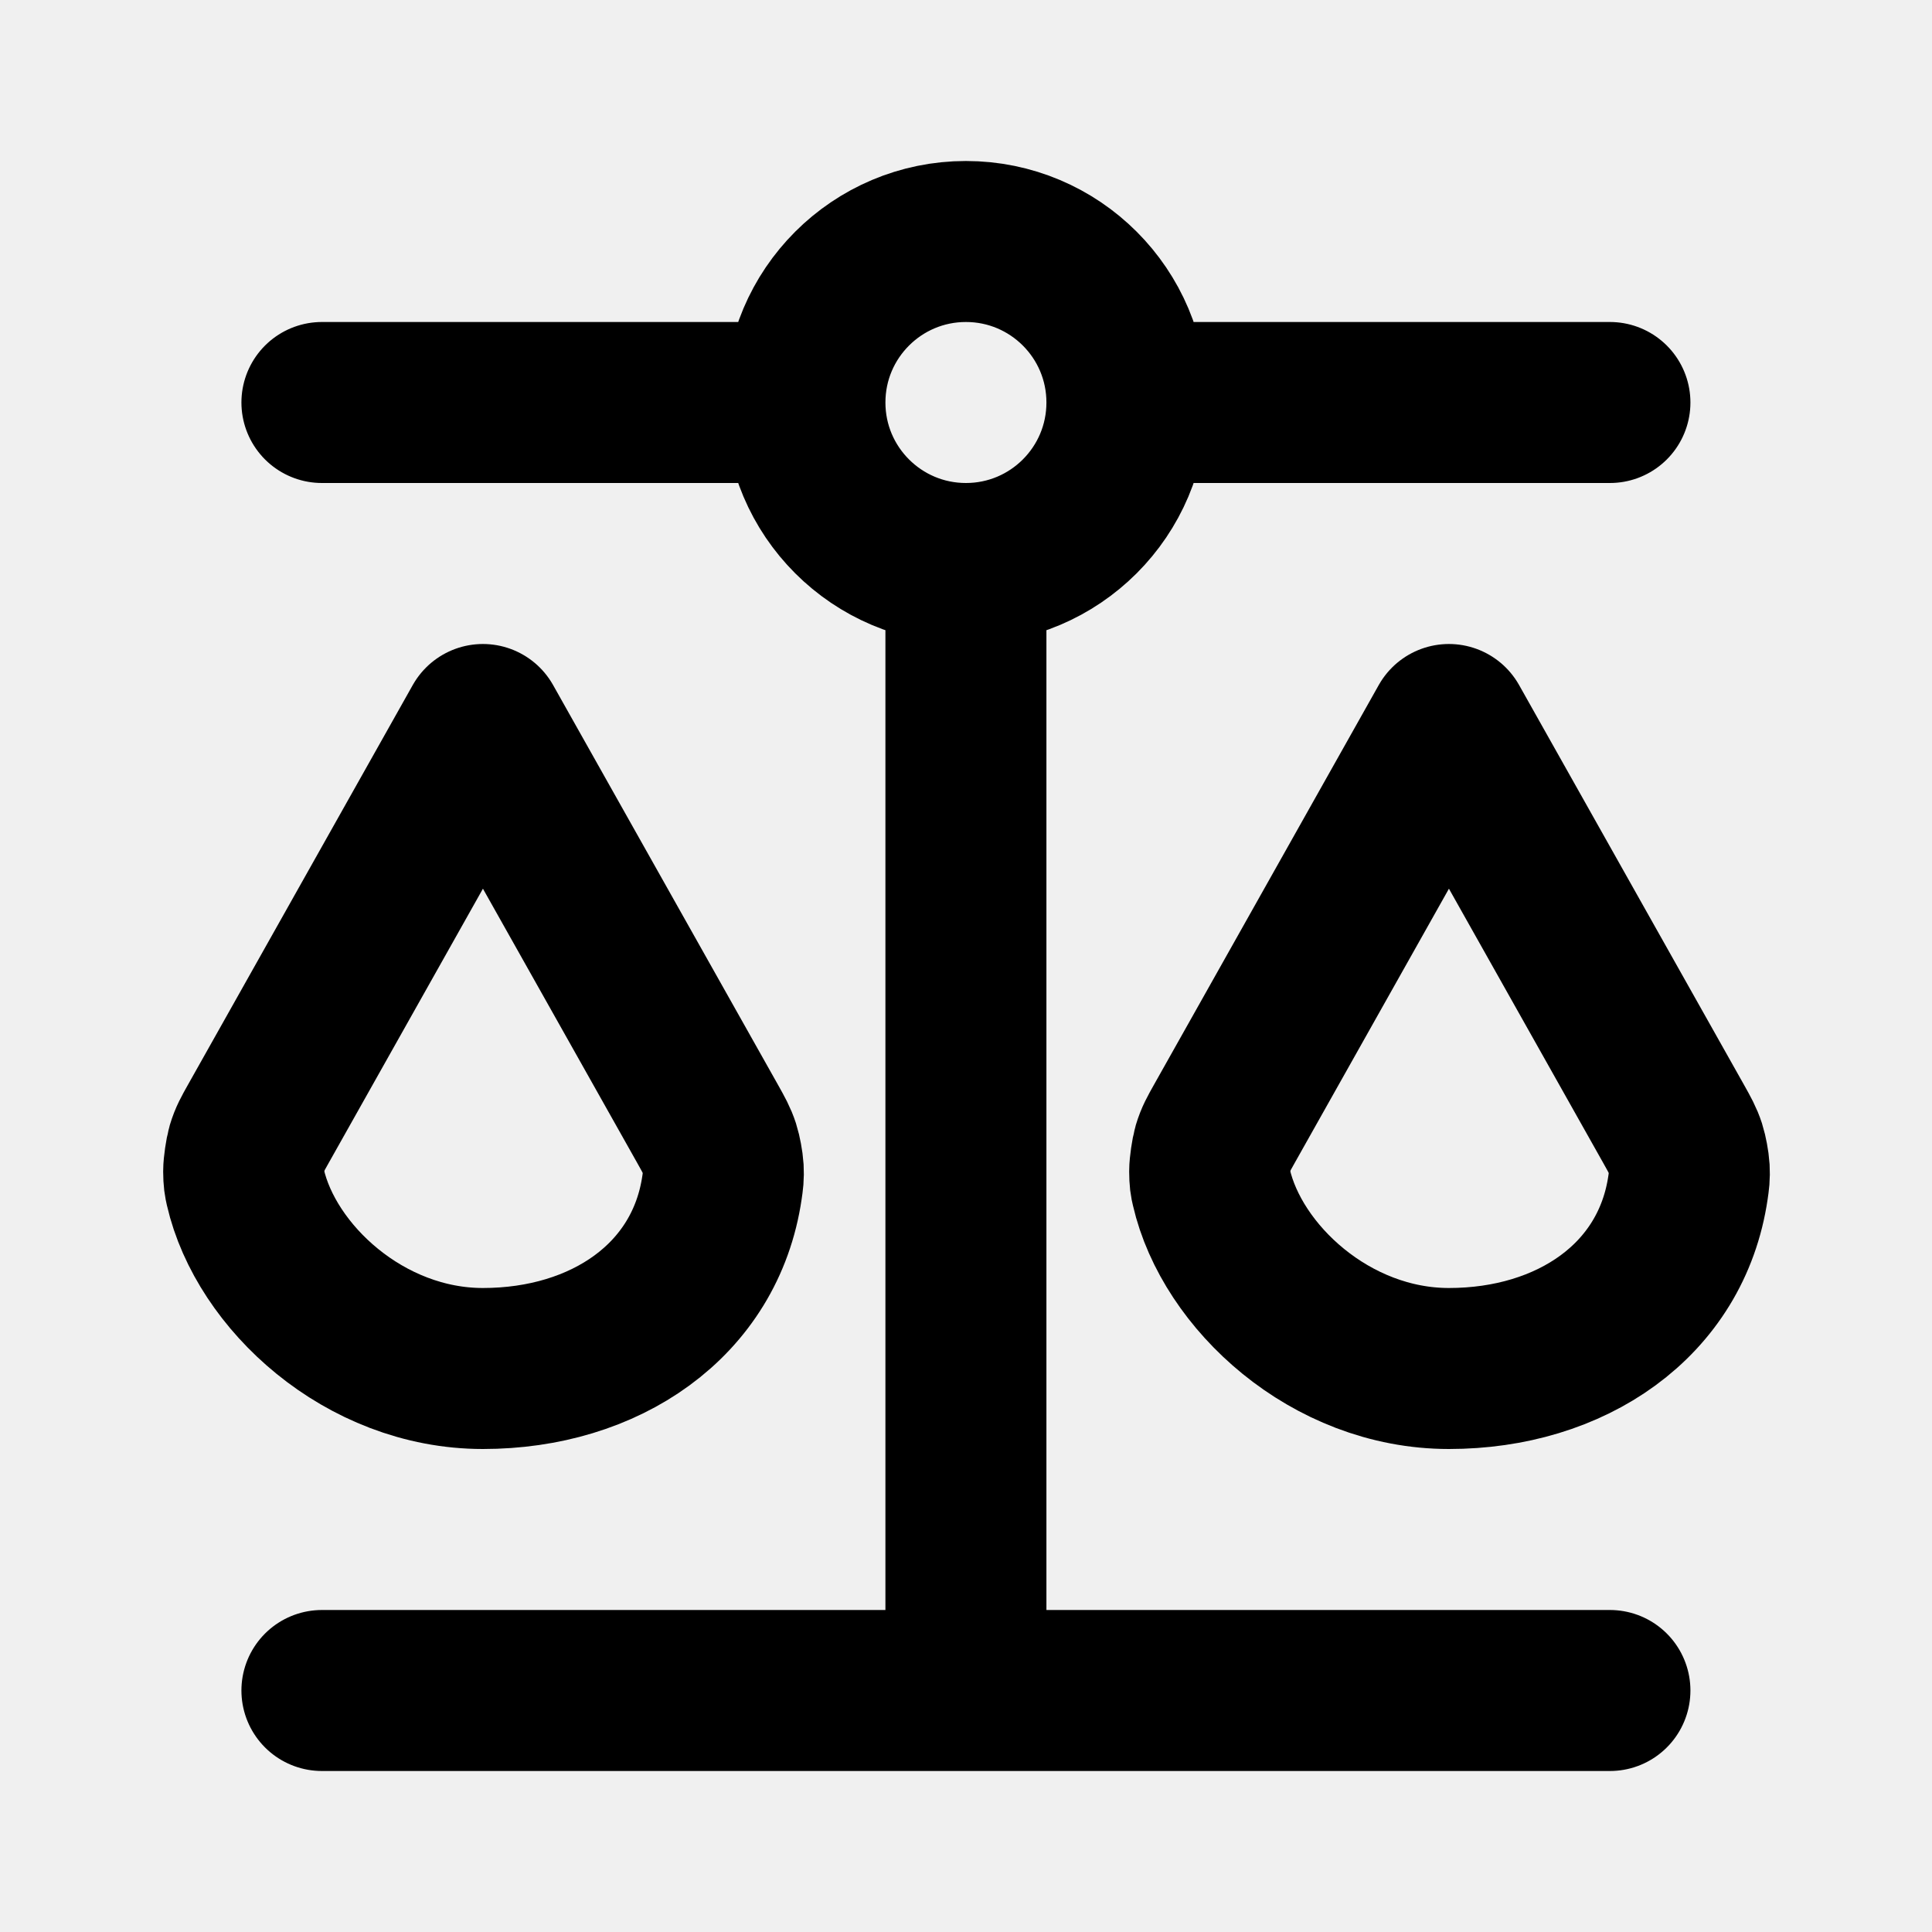
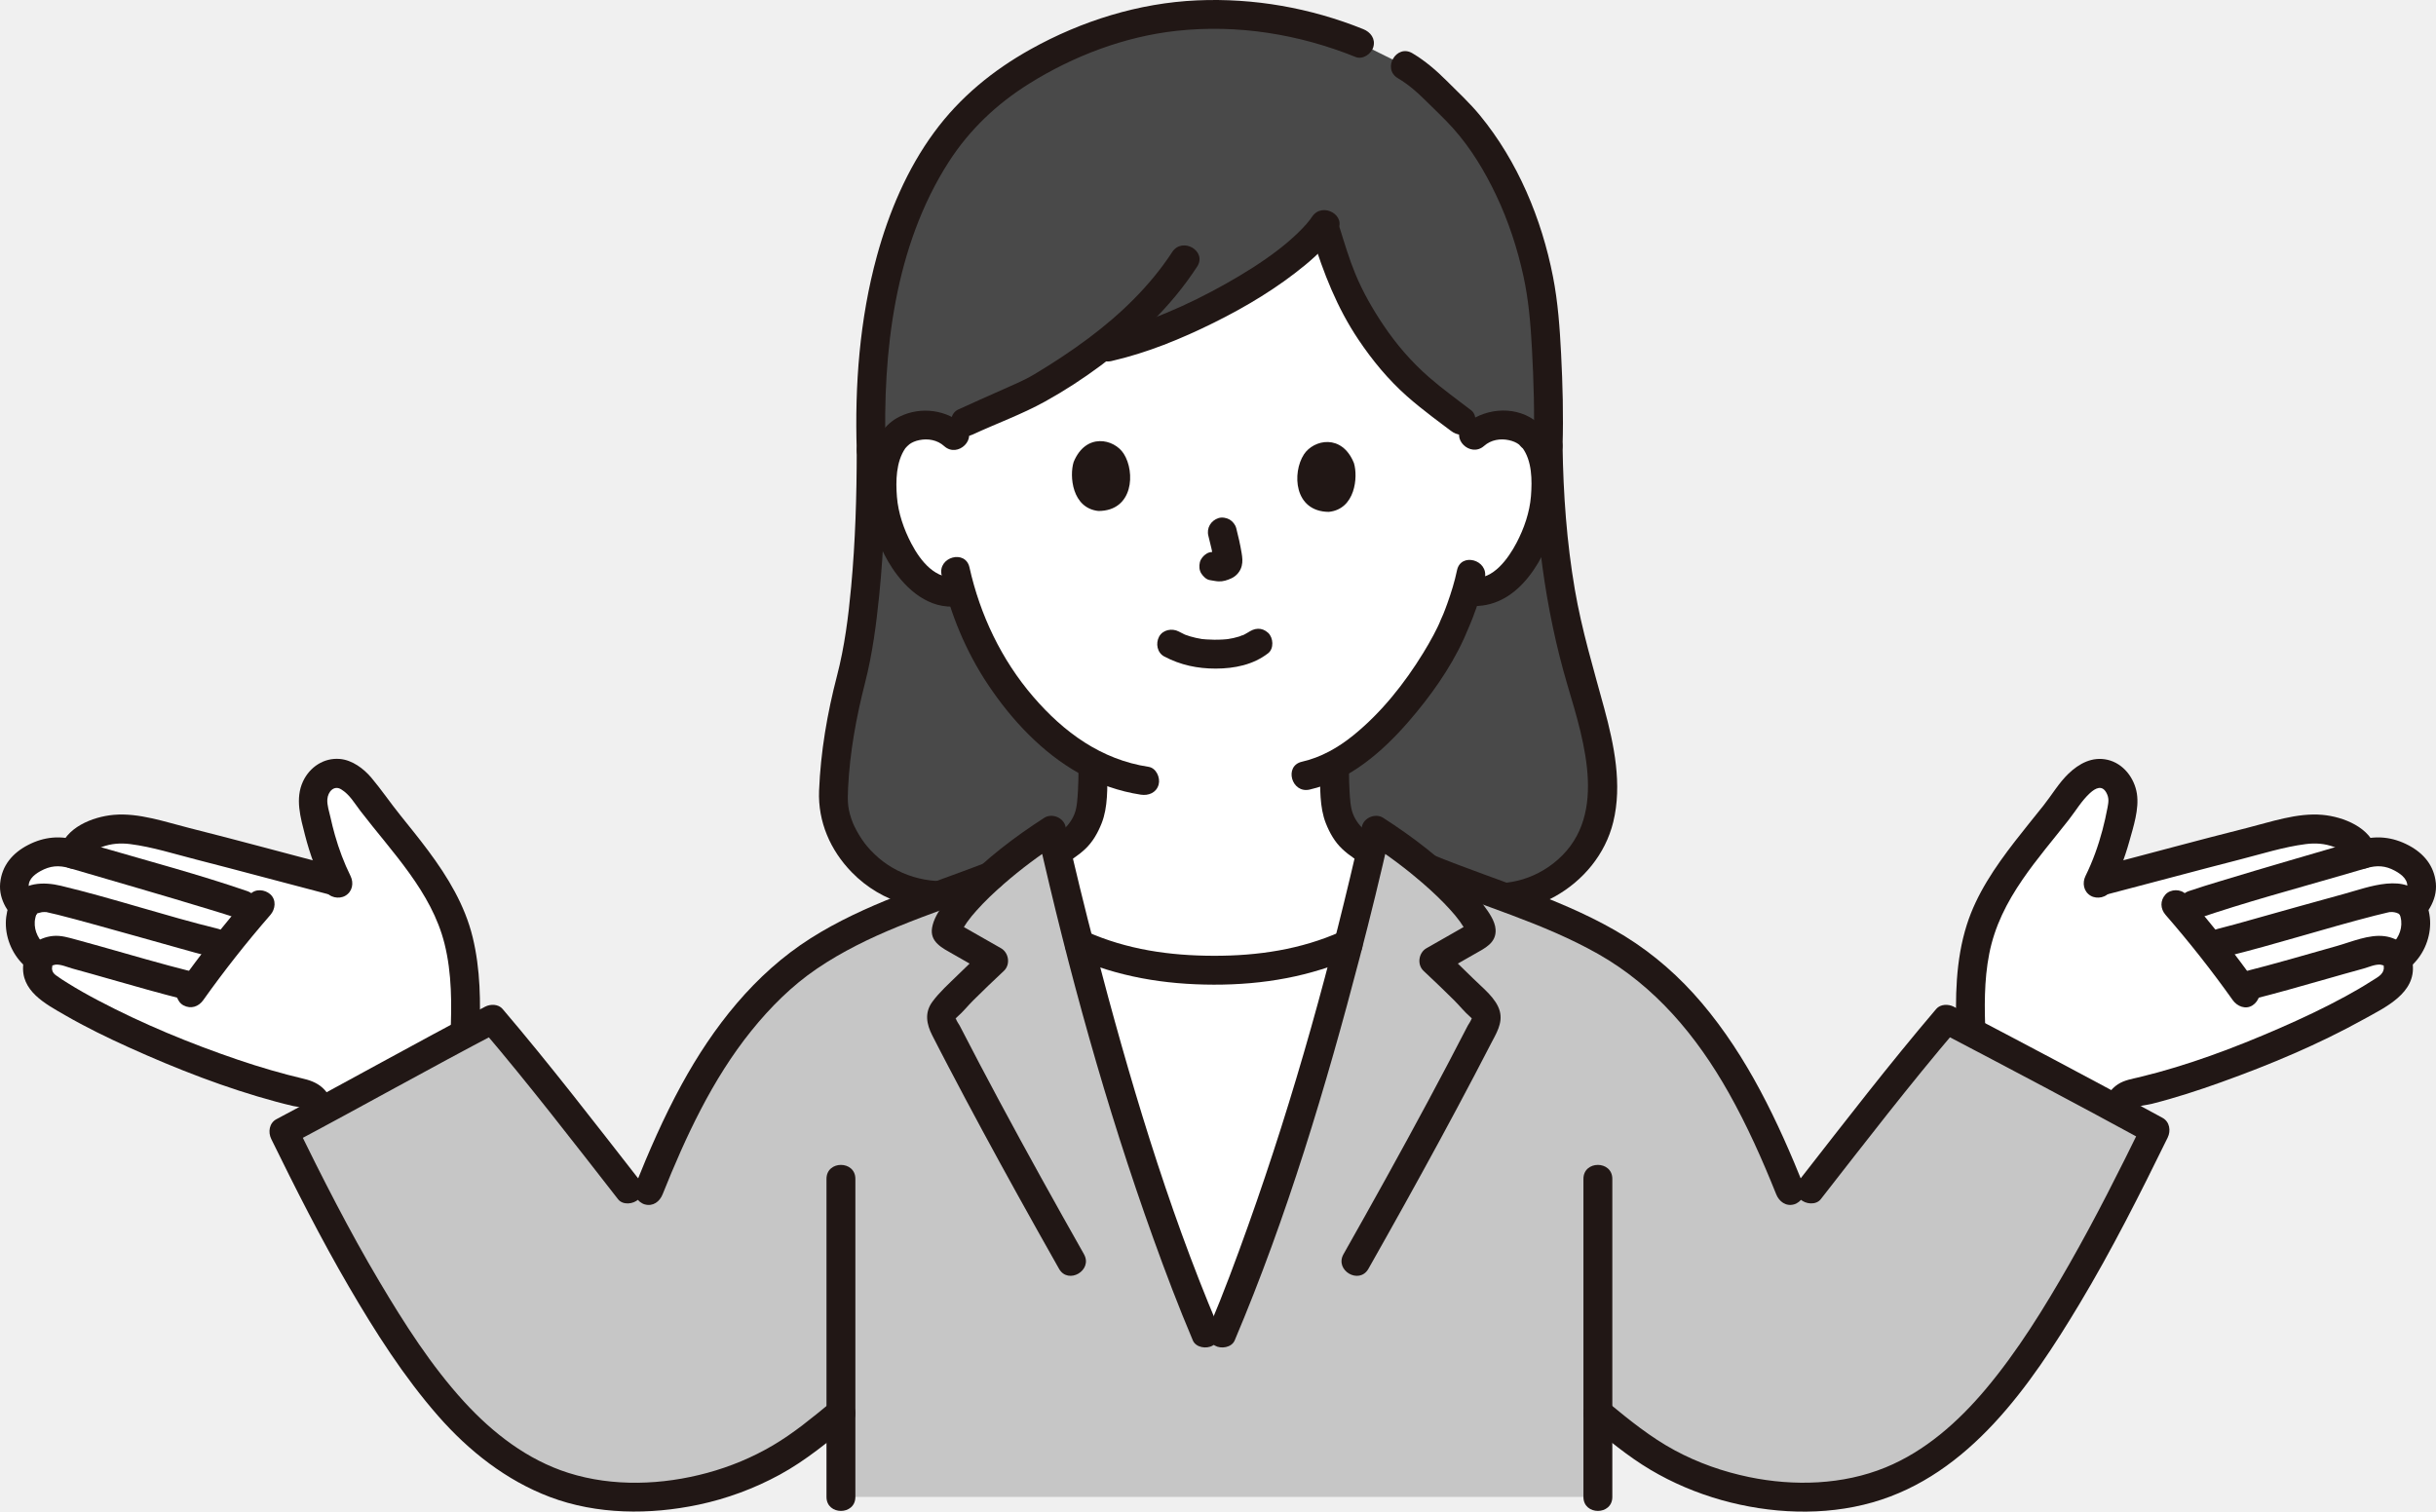
- <svg xmlns="http://www.w3.org/2000/svg" width="800px" height="800px" viewBox="0 0 24 24" fill="none">
-   <path d="M3.999 21H19.999M11.999 21V7M11.999 7C13.104 7 13.999 6.105 13.999 5M11.999 7C10.895 7 9.999 6.105 9.999 5M13.999 5C13.999 3.895 13.104 3 11.999 3C10.895 3 9.999 3.895 9.999 5M13.999 5H19.999M9.999 5H3.999M5.999 17C7.512 17 8.763 16.158 8.969 14.751C8.982 14.662 8.989 14.617 8.984 14.519C8.98 14.45 8.957 14.326 8.936 14.261C8.905 14.166 8.868 14.1 8.794 13.968L5.999 9L3.205 13.968C3.136 14.091 3.101 14.152 3.069 14.258C3.05 14.324 3.027 14.481 3.027 14.549C3.028 14.661 3.035 14.69 3.048 14.749C3.303 15.86 4.527 17 5.999 17ZM17.999 17C19.512 17 20.763 16.158 20.969 14.751C20.982 14.662 20.989 14.617 20.984 14.519C20.98 14.45 20.957 14.326 20.936 14.261C20.905 14.166 20.868 14.1 20.794 13.968L17.999 9L15.205 13.968C15.136 14.091 15.101 14.152 15.069 14.258C15.05 14.324 15.027 14.481 15.027 14.549C15.028 14.661 15.034 14.69 15.048 14.749C15.303 15.86 16.527 17 17.999 17Z" stroke="#000000" stroke-width="2" stroke-linecap="round" stroke-linejoin="round" />
+ <svg xmlns="http://www.w3.org/2000/svg" id="b" width="404.777" height="251.222" viewBox="0 0 404.777 251.222" style="color: initial !important;">
+   <defs>
+     <style>.d{fill:#494949;}.e{fill:#ffffff;}.f{fill:#211715;}.g{fill:#c6c6c6;}</style>
+   </defs>
+   <g id="c">
+     <path class="e" d="M398.122,159.062c.279.356.433.75.384,1.173.192,1.278-.154,2.72-1.317,3.576-8.276,6.075-29.509,14.937-42.092,17.763-.692.144-1.394.298-1.97.702-.682.471-1.105,1.23-1.509,1.961-.01.019-.029.048-.038.067-8.141-4.402-15.456-8.276-24.069-12.784-.327-7.997.038-15.86,4.076-22.762,4.133-7.055,8.363-11.121,13.14-17.763.279-.384,2.095-2.259,3.566-2.461,1.336-.173,2.72.384,3.48,1.509.759,1.115,1.173,2.297.942,3.643-.634,3.806-1.721,8.113-3.758,12.4l.509.25c8.661-2.24,21.012-5.642,30.163-7.795,2.153-.509,4.864-1.048,7.036-.596,2.249.452,5.46,1.721,5.902,4.027,3.287-1.029,5.181-.135,6.969.875,1.701.961,2.509,2.163,2.759,3.528.288,1.644-.087,2.538-1.009,3.922-.115.183-.26.365-.288.586-.038.221.038.452.115.663.788,2.288.01,5.585-2.345,7.459l-.644.058Z" />
+     <path class="f" d="M400.907,160.239c.018-2.599-2.255-4.33-4.658-4.648-2.595-.344-5.502.939-7.975,1.636-5.152,1.452-10.284,2.969-15.476,4.274-2.994.753-1.725,5.383,1.276,4.629,4.165-1.047,8.294-2.225,12.423-3.406,2.061-.589,4.124-1.176,6.192-1.74.882-.24,1.948-.748,2.862-.667.182.016.354.112.525.139.594.094.027.356.032-.216-.022,3.089,4.778,3.093,4.8,0h0Z" />
+     <path class="f" d="M402.68,149.328c-2.781-4.465-9.171-1.857-13.096-.791-5.169,1.404-10.32,2.875-15.48,4.315-1.848.516-3.694,1.052-5.558,1.51-2.998.736-1.728,5.366,1.276,4.629,8.323-2.044,16.493-4.697,24.795-6.823.733-.188,1.468-.366,2.206-.534.128-.029.257-.055.387-.079.073-.014.23-.025-.079.006-.462.047.296.006.387.011.278.017.438.055.733.138.196.055.455.316.283.04,1.63,2.617,5.784.209,4.145-2.423h0Z" />
+     <path class="f" d="M396.107,160.239c.186,1.666-.812,2.014-2.112,2.849-1.394.895-2.831,1.723-4.286,2.515-3.563,1.94-7.24,3.672-10.958,5.292-7.48,3.259-15.241,6.18-23.181,8.103-1.242.301-2.561.494-3.652,1.206-1.192.778-1.906,1.979-2.572,3.197-1.25,2.287-2.492,4.57-3.606,6.926-.554,1.171-.326,2.59.861,3.284,1.044.611,2.727.316,3.284-.861.999-2.111,2.095-4.166,3.216-6.213.406-.741.807-2.003,1.601-2.403.799-.402,1.983-.463,2.857-.684,3.904-.986,7.741-2.236,11.528-3.596,8.113-2.912,16.171-6.285,23.714-10.474,3.551-1.972,8.647-4.308,8.106-9.14-.144-1.288-1-2.4-2.4-2.4-1.186,0-2.545,1.104-2.4,2.4h0Z" />
+     <path class="f" d="M350.107,148.65c7.371-1.913,14.718-3.92,22.097-5.806,3.583-.916,7.257-2.092,10.932-2.561,1.639-.209,3.148-.093,4.699.471.993.361,2.199.956,2.421,1.855.307,1.245,1.731,2.033,2.952,1.676,1.758-.514,3.164-.427,4.733.423,1.207.654,2.388,1.61,1.99,3.085-.239.886-1.012,1.541-1.251,2.454-.253.969.235,1.943.317,2.771.168,1.7-.662,3.222-1.923,4.292-.99.838-.863,2.531,0,3.394.98.98,2.402.84,3.394,0,2.085-1.767,3.311-4.485,3.339-7.213.007-.673-.075-1.362-.219-2.019l-.071-.288c-.076-.38-.116-.373-.121.02-.094.417-.032.405.184-.036l.196-.32c.72-1.252,1.115-2.627.975-4.077-.279-2.886-2.001-4.948-4.516-6.278-2.672-1.413-5.389-1.688-8.302-.837l2.952,1.676c-.937-3.795-5.474-5.595-9.006-5.911-4.152-.371-8.561,1.182-12.55,2.185-8.187,2.057-16.327,4.294-24.497,6.415-2.988.776-1.721,5.406,1.276,4.629h0Z" />
+     <path class="f" d="M391.932,139.656c-7.69,2.259-15.395,4.465-23.061,6.803-1.728.527-3.46,1.048-5.169,1.635-2.904.998-1.657,5.636,1.276,4.629,8.024-2.756,16.266-4.953,24.409-7.324,1.274-.371,2.548-.739,3.821-1.113,2.957-.869,1.699-5.502-1.276-4.629h0Z" />
+     <path class="f" d="M359.838,152.042c4.032,4.638,7.641,9.218,11.171,14.181.726,1.021,2.127,1.607,3.284.861,1.013-.653,1.639-2.19.861-3.284-3.727-5.239-7.704-10.3-11.922-15.152-.826-.951-2.559-.91-3.394,0-.93,1.013-.882,2.38,0,3.394h0Z" />
+     <path class="f" d="M329.927,172.055c-.194-4.51-.262-9.105.616-13.554.904-4.58,2.896-8.481,5.516-12.309,2.363-3.453,5.092-6.624,7.668-9.915,1.185-1.515,2.191-3.235,3.56-4.479.907-.824,1.997-1.392,2.724-.038.465.866.358,1.538.182,2.47-.235,1.242-.51,2.477-.833,3.7-.698,2.642-1.619,5.204-2.826,7.656-.572,1.162-.313,2.597.861,3.284,1.058.619,2.709.307,3.284-.861,1.291-2.621,2.353-5.353,3.138-8.168.68-2.44,1.661-5.419,1.256-7.962-.411-2.584-2.254-5.005-4.874-5.605-2.533-.58-4.727.609-6.512,2.325-1.588,1.526-2.77,3.56-4.141,5.284-1.583,1.992-3.201,3.955-4.756,5.969-3.266,4.23-6.342,8.702-7.974,13.84-1.876,5.906-1.951,12.23-1.687,18.364.132,3.077,4.933,3.094,4.8,0h0Z" />
+     <path class="e" d="M55.824,146.085c-2.038-4.287-3.124-8.593-3.768-12.4-.221-1.346.192-2.528.952-3.643.759-1.125,2.144-1.682,3.47-1.509,1.48.202,3.297,2.076,3.566,2.461,4.787,6.642,9.016,10.708,13.14,17.763,4.085,6.978,4.422,14.937,4.076,23.021-8.478,4.508-15.629,8.507-23.838,12.938-.096-.154-.183-.317-.269-.481-.394-.731-.827-1.49-1.499-1.961-.586-.404-1.288-.558-1.98-.702-12.573-2.826-33.806-11.688-42.082-17.763-1.163-.855-1.509-2.297-1.317-3.576-.038-.346.058-.682.24-.98l-.509-.25c-2.345-1.874-3.124-5.171-2.345-7.459.087-.211.163-.442.125-.663s-.173-.404-.298-.586c-.913-1.384-1.288-2.278-1-3.922.25-1.365,1.057-2.566,2.749-3.528,1.797-1.009,3.691-1.903,6.969-.875.452-2.307,3.662-3.576,5.911-4.027,2.163-.452,4.873.087,7.036.596,9.151,2.153,21.502,5.556,30.153,7.795l.519-.25Z" />
+     <path class="f" d="M8.67,160.239c.004.575-.562.306.032.216.174-.026.341-.122.525-.139.893-.079,2.002.433,2.862.667,2.068.564,4.131,1.15,6.192,1.74,4.129,1.181,8.258,2.359,12.423,3.406,2.997.753,4.275-3.875,1.276-4.629-5.192-1.305-10.324-2.822-15.476-4.274-1.275-.359-2.551-.713-3.829-1.059-1.253-.338-2.515-.739-3.827-.62-2.514.227-4.997,1.961-4.977,4.691.022,3.087,4.822,3.094,4.8,0h0Z" />
+     <path class="f" d="M6.241,151.751c-.129.207-.252.062.133-.004.174-.03.443-.129.598-.152.232-.035.559-.017.832-.012-.253-.005-.407-.082-.104-.001.609.162,1.234.278,1.847.431,1.963.491,3.915,1.026,5.866,1.562,4.821,1.323,9.628,2.692,14.444,4.035,1.695.473,3.388.961,5.097,1.381,2.999.737,4.279-3.891,1.276-4.629-8.763-2.152-17.336-5.043-26.111-7.152-2.815-.676-6.302-.645-8.022,2.118-1.638,2.629,2.513,5.042,4.145,2.423h0Z" />
+     <path class="f" d="M3.87,160.239c-.497,4.446,3.667,6.592,6.948,8.485,3.435,1.982,7.01,3.724,10.623,5.357,7.905,3.571,16.075,6.766,24.459,9.025.951.256,1.906.497,2.866.718.441.101,1.084.12,1.462.369.412.272.627.846.855,1.256,1.334,2.401,2.636,4.818,3.811,7.302.554,1.172,2.235,1.475,3.284.861,1.2-.702,1.417-2.108.861-3.284-.999-2.111-2.095-4.166-3.216-6.213-.556-1.015-1.066-2.056-1.836-2.932-.912-1.037-2.143-1.568-3.463-1.88-3.726-.88-7.387-1.952-11.011-3.186-7.944-2.707-15.767-5.935-23.197-9.847-1.729-.91-3.437-1.864-5.092-2.903-.661-.415-1.337-.829-1.959-1.301s-.692-.938-.593-1.827c.144-1.29-1.206-2.4-2.4-2.4-1.417,0-2.255,1.106-2.4,2.4h0Z" />
+     <path class="f" d="M55.946,144.022c-8.17-2.121-16.31-4.358-24.497-6.415-3.99-1.003-8.396-2.555-12.55-2.185-3.532.315-8.068,2.116-9.006,5.911l2.952-1.676c-2.857-.835-5.535-.594-8.171.768-2.571,1.329-4.365,3.402-4.647,6.347-.133,1.39.219,2.709.889,3.923.025.046.501.81.501.81.007-.64-.03-.793-.113-.459-.046.141-.084.283-.114.428-.133.603-.213,1.243-.221,1.86-.037,2.774,1.227,5.581,3.341,7.372.988.837,2.424.97,3.394,0,.859-.859.993-2.552,0-3.394-1.231-1.043-2.027-2.481-1.929-4.135.046-.78.495-1.707.366-2.609-.154-1.08-1.023-1.773-1.293-2.773-.381-1.411.695-2.37,1.86-3.015,1.622-.898,3.034-1.028,4.863-.494,1.22.357,2.645-.43,2.952-1.676.223-.901,1.423-1.492,2.421-1.855,1.545-.562,3.067-.68,4.699-.471,3.675.469,7.349,1.646,10.932,2.561,7.379,1.886,14.726,3.893,22.097,5.806,2.992.777,4.268-3.852,1.276-4.629h0Z" />
+     <path class="f" d="M11.569,144.285c7.69,2.259,15.395,4.465,23.061,6.803,1.728.527,3.46,1.048,5.169,1.635,2.928,1.006,4.185-3.629,1.276-4.629-8.024-2.756-16.266-4.953-24.409-7.324-1.274-.371-2.548-.739-3.821-1.113-2.97-.872-4.238,3.758-1.276,4.629h0Z" />
+     <path class="f" d="M41.545,148.648c-4.218,4.852-8.195,9.913-11.922,15.152-.73,1.026-.215,2.715.861,3.284,1.236.653,2.504.234,3.284-.861,3.531-4.963,7.139-9.543,11.171-14.181.823-.947,1.001-2.476,0-3.394-.903-.829-2.515-1.012-3.394,0h0Z" />
+     <path class="f" d="M79.65,172.055c.234-5.443.186-10.973-1.11-16.297s-4.126-9.997-7.38-14.367c-1.492-2.004-3.065-3.947-4.632-5.892-1.646-2.043-3.134-4.24-4.819-6.244-1.288-1.531-3.19-2.941-5.228-3.121-2.666-.235-5.017,1.349-6.128,3.721-1.345,2.87-.418,6.007.327,8.929.812,3.187,1.967,6.273,3.419,9.223.573,1.163,2.222,1.482,3.284.861,1.186-.693,1.436-2.117.861-3.284-1.078-2.189-1.929-4.462-2.595-6.809-.275-.968-.518-1.945-.734-2.928-.206-.935-.593-2.043-.521-3.009.094-1.268,1.109-2.389,2.302-1.651,1.427.882,2.18,2.268,3.181,3.574,5.258,6.859,11.825,13.443,13.984,22.064,1.244,4.969,1.209,10.144.99,15.229-.133,3.089,4.668,3.082,4.8,0h0Z" />
+     <path class="d" d="M225.891,7.158c-7.034-2.852-14.36-4.744-24.767-4.744-17.062,0-32.248,8.79-38.987,15.241-11.18,10.703-18.271,30.253-17.376,57.211,0,18.271-1.497,31.447-3.595,38.939-1.426,5.126-2.646,13.662-2.697,18.87-.062,7.565,8.382,18.069,21.618,15.873l83.223-.238c8.951,3.188,19.256-2.304,22.129-11.227,2.354-7.312-.572-16.788-2.752-24.152-3.758-12.692-5.265-25.582-5.443-38.796.25-7.629-.282-16.673-.554-20.46-.941-13.127-6.851-27.786-15.354-35.933-3.386-3.244-4.56-4.895-7.85-6.821l-7.594-3.764Z" />
+     <path class="e" d="M182.426,58.019c12.948-2.374,32.287-12.996,37.535-20.589,1.951,6.123,3.191,11.669,9.756,20.522,4.297,5.787,9.804,9.42,13.044,11.938l2.153,2.518c1.394-1.336,3.278-1.836,4.883-1.769,3.499.135,4.979,2.038,5.613,3.143.884,1.548,1.336,3.701,1.432,5.931.115,2.576-.24,5.258-.932,7.276-.923,2.672-2.422,6.757-6.027,9.679-1.48,1.211-3.662,1.999-5.738,1.634l-.433-.125c-.682,2.317-1.586,4.652-2.115,5.758-1.48,3.96-9.612,17.84-19.849,23.194v.894c.01,1.317,0,2.22.154,4.297.087,1.182.183,2.451.615,3.605.586,1.519,1.375,2.826,2.643,3.845.865.702,1.74,1.278,2.643,1.788-1.173,5.056-2.432,10.189-3.778,15.341-6.95,3.143-14.649,4.556-22.339,4.345-7.699.211-15.408-1.202-22.358-4.345-1.346-5.152-2.605-10.285-3.778-15.341.904-.509,1.778-1.086,2.643-1.788,1.269-1.019,2.057-2.326,2.643-3.845.442-1.153.529-2.422.615-3.605.154-2.076.144-2.98.154-4.297v-.99c-4.47-2.259-8.488-5.758-12.323-10.381-5.143-6.209-8.065-12.9-9.67-18.427l-.461.125c-2.086.336-4.258-.471-5.729-1.682-3.576-2.951-5.056-7.046-5.95-9.728-.663-1.99-1-4.614-.884-7.142.106-2.288.567-4.479,1.48-6.056.644-1.115,2.144-2.999,5.642-3.105,1.605-.058,3.48.461,4.864,1.797l1.817-2.288c2.884-1.336,10.91-4.816,12.073-5.508,3.499-2.067,6.844-4.268,9.958-6.623Z" />
+     <path class="f" d="M242.105,94.779c-.392,1.866-.957,3.693-1.599,5.486-.209.582-.534,1.452-.693,1.824-.131.308-.277.609-.408.917-.01.022-.363.902-.183.459.165-.406-.066.147-.108.238-.092.198-.183.396-.278.592-.207.427-.424.849-.647,1.268-.529.994-1.094,1.968-1.683,2.928-3.137,5.11-6.961,9.93-11.634,13.72-2.53,2.052-5.385,3.666-8.54,4.384-3.011.685-1.736,5.314,1.276,4.629,6.611-1.505,12.126-6.308,16.455-11.309,3.562-4.115,6.89-8.749,9.163-13.719.091-.198.177-.398.263-.598.099-.231.195-.463.292-.694.031-.072.178-.418.035-.091-.147.338.015-.019.04-.073.159-.344.304-.703.449-1.052.159-.382.313-.766.46-1.152.805-2.108,1.503-4.273,1.968-6.483.633-3.014-3.992-4.302-4.629-1.276h0Z" />
+     <path class="f" d="M156.462,95.568c1.44,6.466,4.056,12.741,7.739,18.254,3.893,5.827,8.98,11.281,15.147,14.724,3.171,1.771,6.633,2.978,10.223,3.525,1.28.195,2.58-.323,2.952-1.676.312-1.135-.387-2.756-1.676-2.952-7.866-1.197-14.077-5.737-19.172-11.666-5.279-6.142-8.828-13.599-10.584-21.484-.671-3.014-5.3-1.738-4.629,1.276h0Z" />
+     <path class="f" d="M193.456,109.1c2.667,1.422,5.543,2.025,8.565,2.017,3.108-.008,6.206-.627,8.697-2.552.998-.772.872-2.593,0-3.394-1.059-.972-2.329-.823-3.394,0,.742-.573.206-.166.017-.045-.17.108-.346.208-.525.301-.093.048-.188.091-.281.139-.229.116-.311,0,.135-.051-.229.026-.501.189-.724.26-.66.209-1.339.355-2.024.454.364-.053.053-.012-.14.007-.198.019-.397.035-.596.047-.479.029-.958.039-1.437.035-.429-.004-.858-.021-1.287-.051-.197-.014-.393-.034-.589-.051-.733-.065.455.087-.231-.027-.638-.106-1.268-.239-1.887-.427-.264-.08-.522-.176-.783-.266-.595-.208.402.202-.136-.055-.323-.155-.642-.314-.958-.483-1.107-.59-2.662-.315-3.284.861-.588,1.113-.322,2.653.861,3.284h0Z" />
+     <path class="f" d="M200.79,89.057c.364,1.41.713,2.842.919,4.284l-.086-.638c.024.198.035.392.014.591l.086-.638c-.014.092-.035.178-.066.265l.242-.573c-.028.062-.056.114-.094.171l.375-.486c-.044.053-.086.094-.14.137l.486-.375c-.108.069-.223.125-.34.178l.573-.242c-.187.077-.372.133-.572.164l.638-.086c-.18.021-.356.019-.536-.003l.638.086c-.202-.029-.4-.079-.603-.107-.319-.1-.638-.114-.957-.043-.319.014-.617.109-.892.285-.498.291-.973.862-1.103,1.434-.14.614-.11,1.304.242,1.849.313.485.834,1.02,1.434,1.103.478.066.942.187,1.429.21.756.036,1.456-.198,2.131-.507.84-.384,1.492-1.147,1.718-2.048.192-.764.109-1.42-.017-2.186-.228-1.38-.541-2.748-.89-4.102-.149-.579-.59-1.134-1.103-1.434s-1.273-.429-1.849-.242c-1.254.406-2.013,1.649-1.676,2.952h0Z" />
+     <path class="f" d="M178.401,76.785c-.724,2.32-.279,7.665,4.12,8.137,5.816-.012,6.151-6.471,4.205-9.516-1.593-2.493-6.303-3.546-8.325,1.379Z" />
+     <path class="f" d="M224.977,76.966c.706,2.326.219,7.667-4.183,8.105-5.816-.058-6.101-6.519-4.131-9.549,1.613-2.481,6.33-3.496,8.314,1.444Z" />
+     <path class="f" d="M246.61,74.103c1.122-.999,2.689-1.269,4.136-.946.636.142,1.201.363,1.72.762-.18-.138.812.913.479.468,1.641,2.192,1.651,5.453,1.447,8.057-.212,2.698-1.142,5.383-2.396,7.771-1.322,2.516-3.894,6.23-7.214,5.777-1.283-.175-2.577.309-2.952,1.676-.308,1.119.384,2.776,1.676,2.952,8.018,1.093,12.714-6.646,14.814-13.287,1.039-3.286,1.168-6.912.64-10.3-.446-2.86-1.646-5.566-4.071-7.259-3.536-2.469-8.547-1.847-11.673.935-2.312,2.058,1.092,5.443,3.394,3.394h0Z" />
+     <path class="f" d="M160.279,70.745c-2.937-2.655-7.22-3.25-10.791-1.508-2.534,1.237-4.03,3.718-4.711,6.374-1.601,6.239-.062,13.367,3.432,18.719,2.401,3.677,6.247,7.02,10.942,6.417,1.285-.165,2.4-.985,2.4-2.4,0-1.169-1.105-2.566-2.4-2.4-3.689.474-6.163-2.657-7.718-5.612-1.25-2.376-2.182-5.08-2.394-7.764-.208-2.638-.16-5.811,1.391-8.066.152-.212.153-.213.002-.004.099-.116.202-.228.31-.336.044-.042.522-.45.292-.278.525-.392,1.087-.613,1.728-.744,1.458-.3,3.003-.017,4.123.997,2.287,2.067,5.691-1.317,3.394-3.394h0Z" />
+     <path class="f" d="M254.843,74.136c.197,13.452,1.815,26.881,5.638,39.804,2.815,9.516,6.971,22.347-2.448,29.606-4.023,3.1-9.273,4.106-14.086,2.451-2.927-1.006-4.185,3.629-1.276,4.629,10.523,3.618,22.765-3.24,25.396-14.016,1.518-6.217.143-12.823-1.495-18.87-1.781-6.575-3.734-13.026-4.888-19.756-1.351-7.876-1.923-15.863-2.04-23.848-.045-3.086-4.845-3.095-4.8,0h0Z" />
+     <path class="f" d="M232.273,12.995c1.682,1.002,3.089,2.204,4.473,3.581,1.583,1.575,3.234,3.1,4.724,4.764,2.953,3.299,5.264,7.159,7.158,11.147,2.023,4.262,3.505,8.791,4.511,13.397.861,3.942,1.19,7.909,1.409,11.928.297,5.433.462,10.883.294,16.324-.095,3.09,4.705,3.087,4.8,0,.157-5.095.018-10.197-.24-15.286-.219-4.315-.519-8.612-1.349-12.86-1.882-9.637-5.871-19.19-12.133-26.811-1.692-2.059-3.651-3.867-5.532-5.749-1.74-1.74-3.572-3.317-5.693-4.58-2.66-1.584-5.077,2.564-2.423,4.145h0Z" />
+     <path class="f" d="M226.529,4.844C217.778,1.317,208.37-.353,198.928.062c-9.692.426-19.222,3.409-27.673,8.122-6.288,3.507-11.762,7.992-16.034,13.805-4.487,6.106-7.51,13.267-9.506,20.545-2.876,10.487-3.697,21.495-3.355,32.332.097,3.081,4.898,3.095,4.8,0-.515-16.316,1.48-33.934,10.497-47.967,3.413-5.312,7.935-9.609,13.341-12.989,7.354-4.597,15.821-7.828,24.469-8.781,10.15-1.118,20.353.541,29.786,4.343,1.203.485,2.637-.528,2.952-1.676.377-1.37-.469-2.466-1.676-2.952h0Z" />
+     <path class="f" d="M142.361,74.867c-.006,7.548-.232,15.105-.927,22.623-.461,4.996-1.089,9.964-2.359,14.846-1.619,6.224-2.721,12.646-2.975,19.083-.202,5.133,1.864,9.883,5.436,13.549,5.05,5.183,12.159,7.001,19.187,5.897,1.282-.201,1.992-1.804,1.676-2.952-.375-1.366-1.667-1.878-2.952-1.676-5.173.813-10.489-.71-14.21-4.355-.837-.82-1.455-1.54-2.062-2.45-.301-.452-.582-.917-.841-1.395-.126-.233-.247-.47-.362-.709-.137-.286-.2-.431-.227-.498-.895-2.231-.94-3.517-.823-5.909.291-5.943,1.368-11.77,2.837-17.522,1.21-4.739,1.847-9.634,2.338-14.493.806-7.983,1.057-16.017,1.063-24.037.002-3.089-4.798-3.094-4.8,0h0Z" />
+     <path class="f" d="M179.208,128.025c-.006,1.118-.022,2.233-.088,3.349-.079,1.328-.148,2.804-.566,3.866-.96,2.439-3.083,3.745-5.467,4.909-2.801,1.367-6.015,2.434-9.031,3.621-1.205.474-2.046,1.607-1.676,2.952.316,1.148,1.739,2.154,2.952,1.676,3.639-1.432,7.481-2.654,10.933-4.489,1.437-.764,2.871-1.695,4.059-2.812,1.255-1.179,2.098-2.685,2.727-4.269,1.069-2.69.942-5.942.957-8.804.016-3.089-4.784-3.093-4.8,0h0Z" />
+     <path class="f" d="M219.353,128.025c.015,2.862-.111,6.114.957,8.804.629,1.584,1.472,3.09,2.727,4.269,1.188,1.117,2.622,2.048,4.059,2.812,3.452,1.835,7.294,3.057,10.933,4.489,1.206.475,2.635-.521,2.952-1.676.374-1.362-.465-2.476-1.676-2.952-3.012-1.186-6.235-2.256-9.031-3.621-2.378-1.161-4.517-2.468-5.467-4.909-.415-1.066-.487-2.536-.566-3.866-.066-1.116-.082-2.231-.088-3.349-.016-3.088-4.816-3.094-4.8,0h0Z" />
+     <path class="f" d="M194.778,41.889c-3.645,5.591-8.556,10.318-13.882,14.303-2.912,2.178-5.956,4.176-9.076,6.042-1.666.997-3.484,1.737-5.252,2.53-2.462,1.104-4.937,2.18-7.385,3.316-1.176.546-1.471,2.24-.861,3.284.705,1.206,2.104,1.409,3.284.861,3.98-1.847,8.198-3.364,12.039-5.491,6.361-3.524,12.477-8.069,17.662-13.164,2.854-2.806,5.43-5.903,7.616-9.257,1.692-2.595-2.462-5.003-4.145-2.423h0Z" />
+     <path class="f" d="M218.032,36.005c-.562.835-1.283,1.647-2.263,2.605-1.047,1.023-2.165,1.98-3.325,2.873-2.728,2.101-5.674,3.938-8.671,5.626-6.373,3.589-13.209,6.625-20.36,8.265-3.01.69-1.736,5.319,1.276,4.629,5.906-1.354,11.603-3.69,17.02-6.376,5.374-2.664,10.583-5.789,15.213-9.619,1.976-1.635,3.818-3.444,5.256-5.58,1.73-2.57-2.427-4.975-4.145-2.423h0Z" />
+     <path class="f" d="M244.46,68.192c-2.348-1.816-4.764-3.537-7.001-5.492-2.926-2.557-5.41-5.433-7.576-8.656-1.813-2.697-3.445-5.547-4.684-8.556-1.008-2.447-1.768-4.984-2.552-7.508-.914-2.94-5.549-1.685-4.629,1.276,1.897,6.102,4.133,11.872,7.721,17.21,2.314,3.443,4.925,6.613,8.033,9.369,1.347,1.194,2.757,2.312,4.185,3.407.557.427,1.118.849,1.68,1.27.42.315,1.249.934,1.43,1.074,1.024.792,2.396.998,3.394,0,.826-.826,1.031-2.596,0-3.394h0Z" />
+     <path class="e" d="M224.027,156.899c-3.287,12.736-7.026,25.588-10.948,37.632-1.855,5.69-6.181,18.052-9.987,27.029h-2.807c-3.816-8.978-8.151-21.339-10.006-27.029-3.922-12.044-7.661-24.895-10.948-37.632,6.95,3.143,14.659,4.556,22.358,4.345,7.69.211,15.389-1.202,22.339-4.345Z" />
+     <path class="g" d="M203.088,221.559c3.812-8.976,8.136-21.334,9.99-27.031,5.892-18.075,11.353-37.954,15.544-56.541,2.367,1.515,5.507,3.756,8.506,6.265,13.363,5.53,28.499,9.056,39.295,19.217,9.958,9.371,16.022,21.862,21.037,34.379l3.389-.244c7.347-9.41,14.978-19.311,22.58-28.224,12.8,6.698,22.929,11.4,35.483,17.8-7.224,14.743-15.62,30.247-25.118,42.705-6.934,9.096-15.808,16.566-27.264,18.368-10.924,1.718-22.579-.776-31.804-6.502-3.248-2.016-5.758-4.115-9.219-6.963.001,4.417.002,9.059.002,13.999h-125.778c0-4.941,0-9.583.003-14-3.461,2.849-5.971,4.947-9.219,6.964-9.225,5.726-20.881,8.219-31.804,6.502-11.456-1.801-20.33-9.272-27.264-18.368-9.497-12.458-17.893-27.962-25.118-42.705,12.554-6.399,22.683-11.102,35.483-17.8,7.602,8.913,15.233,18.814,22.58,28.224l3.39.244c5.015-12.518,11.079-25.008,21.036-34.379,9.862-9.282,23.346-13.027,35.793-17.819,3.446-3.065,7.325-5.871,10.123-7.662,4.191,18.587,9.652,38.466,15.544,56.541,1.855,5.697,6.189,18.055,10.001,27.031h2.807Z" />
+     <path class="f" d="M299.775,197.21c-4.354-10.843-9.383-21.525-16.986-30.507-3.672-4.338-7.928-8.098-12.765-11.092-4.712-2.917-9.822-5.133-14.976-7.141-5.72-2.229-11.548-4.171-17.226-6.506-1.199-.493-2.639.534-2.952,1.676-.378,1.377.472,2.457,1.676,2.952,9.664,3.974,19.867,6.777,29.003,11.95,9.487,5.371,16.396,13.659,21.698,23.067,3.054,5.419,5.583,11.111,7.899,16.878.483,1.202,1.601,2.048,2.952,1.676,1.142-.314,2.162-1.742,1.676-2.952h0Z" />
+     <path class="f" d="M302.547,199.301c7.413-9.497,14.766-19.05,22.579-28.224l-2.908.375c11.608,6.074,23.188,12.197,34.69,18.469l-.861-3.284c-3.884,7.922-7.841,15.816-12.219,23.479-4.122,7.214-8.557,14.436-13.92,20.806-4.535,5.387-10.011,10.257-16.598,12.956-7.103,2.911-15.224,3.143-22.681,1.6-4.3-.89-8.469-2.352-12.336-4.437-4.04-2.178-7.558-5.044-11.086-7.949-1-.823-2.415-.979-3.394,0-.849.849-1.006,2.566,0,3.394,3.344,2.754,6.683,5.55,10.417,7.771,3.679,2.188,7.692,3.882,11.811,5.042,8.05,2.268,17.025,2.698,25.119.387,16.075-4.588,26.224-19.406,34.378-32.987,5.371-8.945,10.063-18.276,14.653-27.639.557-1.137.344-2.627-.861-3.284-11.502-6.272-23.083-12.395-34.69-18.469-.885-.463-2.205-.451-2.908.375-7.814,9.175-15.166,18.727-22.579,28.224-.797,1.021-.995,2.399,0,3.394.83.83,2.592,1.028,3.394,0h0Z" />
+     <path class="f" d="M110.101,198.49c3.82-9.532,8.246-19.107,14.726-27.156,3.158-3.922,6.747-7.516,10.923-10.351s8.791-5.083,13.479-6.995c5.296-2.16,10.717-3.996,16.052-6.054,1.209-.466,2.044-1.614,1.676-2.952-.317-1.155-1.736-2.145-2.952-1.676-9.91,3.822-20.293,6.909-29.326,12.645-9.297,5.903-16.2,14.753-21.434,24.324-2.984,5.456-5.461,11.171-7.772,16.939-.482,1.204.526,2.636,1.676,2.952,1.368.376,2.468-.468,2.952-1.676h0Z" />
+     <path class="f" d="M106.091,195.907c-7.413-9.497-14.766-19.05-22.579-28.224-.707-.83-2.016-.843-2.908-.375-11.634,6.092-23.074,12.541-34.674,18.696-1.204.639-1.413,2.158-.861,3.284,4.068,8.297,8.24,16.554,12.897,24.54,4.373,7.499,9.125,14.978,14.861,21.521,5.088,5.803,11.276,10.685,18.537,13.437,7.798,2.955,16.651,2.989,24.735,1.279,4.686-.992,9.253-2.685,13.459-4.976,4.316-2.351,8.094-5.489,11.873-8.6,1.001-.825.854-2.54,0-3.394-.99-.99-2.39-.827-3.394,0-3.09,2.544-6.165,5.09-9.625,7.126-3.414,2.009-7.073,3.527-10.895,4.565-7.442,2.023-15.666,2.346-23.075-.002-6.796-2.154-12.553-6.614-17.316-11.818-5.491-6-9.947-13.015-14.089-19.986-5.033-8.471-9.487-17.27-13.823-26.113l-.861,3.284c11.6-6.154,23.041-12.604,34.674-18.696l-2.908-.375c7.814,9.175,15.166,18.727,22.579,28.224.798,1.023,2.557.837,3.394,0,1.01-1.01.8-2.369,0-3.394h0Z" />
+     <path class="f" d="M137.333,195.918c0,13.072,0,26.143,0,39.215,0,4.551,0,9.102,0,13.653,0,3.089,4.8,3.094,4.8,0,0-14.056,0-28.112,0-42.169,0-3.566,0-7.133,0-10.699,0-3.089-4.8-3.094-4.8,0h0Z" />
+     <path class="f" d="M263.111,195.918c0,13.072,0,26.143,0,39.215,0,4.551,0,9.102,0,13.653,0,3.089,4.8,3.094,4.8,0,0-14.056,0-28.112,0-42.169,0-3.566,0-7.133,0-10.699,0-3.089-4.8-3.094-4.8,0h0Z" />
+     <path class="f" d="M178.105,158.964c7.534,3.362,15.37,4.666,23.58,4.682s16.054-1.329,23.57-4.682c1.184-.528,1.464-2.252.861-3.284-.713-1.219-2.095-1.391-3.284-.861-6.714,2.996-13.849,4.041-21.147,4.027s-14.426-1.024-21.157-4.027c-1.183-.528-2.579-.343-3.284.861-.599,1.024-.329,2.753.861,3.284h0Z" />
+     <path class="f" d="M180.118,208.441c-4.773-8.437-9.481-16.91-14.062-25.453-2.23-4.158-4.43-8.332-6.588-12.529-.158-.307-.609-.874-.632-1.233.004.063-.416.326.232-.234.94-.813,1.753-1.84,2.634-2.721,1.672-1.671,3.388-3.297,5.11-4.916,1.121-1.054.828-3.023-.486-3.769-1.281-.728-2.561-1.457-3.841-2.188-.569-.325-1.138-.65-1.707-.976-.356-.203-.711-.407-1.067-.61-.142-.081-.284-.163-.427-.244-.292-.19-.288-.158.012.093l.328,1.211c-.013.284-.043.119.09-.05.138-.176.231-.409.347-.6.203-.334.419-.659.644-.978.47-.668.997-1.291,1.541-1.9,1.402-1.572,2.937-3.024,4.523-4.408,2.883-2.515,5.96-4.809,9.178-6.878l-3.526-1.434c5.126,22.692,11.331,45.262,19.208,67.162,2.055,5.714,4.211,11.391,6.579,16.983.505,1.194,2.267,1.455,3.284.861,1.236-.723,1.368-2.085.861-3.284-8.54-20.172-14.79-41.405-20.322-62.566-1.773-6.783-3.436-13.594-4.981-20.432-.333-1.474-2.26-2.248-3.526-1.434-4.957,3.187-9.785,6.869-13.852,11.147-1.781,1.873-4.311,4.444-4.788,7.091-.434,2.415,1.726,3.418,3.47,4.415,1.848,1.057,3.697,2.112,5.548,3.163l-.486-3.769c-1.434,1.348-2.863,2.701-4.267,4.081-1.44,1.416-3.045,2.831-4.236,4.467-1.312,1.803-.955,3.692-.013,5.55.877,1.731,1.778,3.45,2.676,5.17,3.744,7.164,7.596,14.271,11.511,21.342,2.275,4.108,4.572,8.204,6.884,12.292,1.521,2.689,5.669.272,4.145-2.423h0Z" />
+     <path class="f" d="M205.16,222.77c8.708-20.567,15.155-42.131,20.796-63.713,1.773-6.783,3.436-13.594,4.981-20.432l-3.526,1.434c3.218,2.069,6.295,4.363,9.178,6.878,1.544,1.347,3.037,2.758,4.409,4.281.55.611,1.089,1.235,1.568,1.903.229.32.45.647.658.981.121.195.225.412.354.601.1.146.174.565.156.169l.328-1.211c.187-.368.194-.175-.201.029-.362.187-.713.408-1.067.61-.64.366-1.28.732-1.92,1.098-1.279.731-2.56,1.46-3.841,2.188-1.314.746-1.607,2.715-.486,3.769,1.722,1.619,3.438,3.245,5.11,4.916.881.881,1.694,1.908,2.634,2.721.6.519.245.383.245.203,0,.311-.5.981-.646,1.264-2.158,4.196-4.358,8.37-6.588,12.529-4.581,8.542-9.289,17.016-14.062,25.453-1.523,2.692,2.622,5.114,4.145,2.423,4.023-7.111,8-14.249,11.894-21.431,1.935-3.569,3.849-7.149,5.737-10.743.907-1.726,1.807-3.455,2.7-5.189.873-1.693,2.02-3.431,1.501-5.421-.559-2.143-2.823-3.863-4.335-5.369-1.619-1.612-3.278-3.184-4.942-4.749l-.486,3.769c1.851-1.051,3.7-2.107,5.548-3.163,1.678-.959,3.652-1.828,3.513-4.096-.088-1.432-1.155-2.893-1.986-4.02-.877-1.189-1.827-2.319-2.845-3.389-4.067-4.278-8.895-7.96-13.852-11.147-1.265-.814-3.193-.04-3.526,1.434-5.069,22.442-11.2,44.761-18.944,66.435-1.989,5.566-4.044,11.12-6.349,16.563-.505,1.193-.358,2.571.861,3.284,1.007.589,2.775.339,3.284-.861h0Z" />
+   </g>
</svg>
